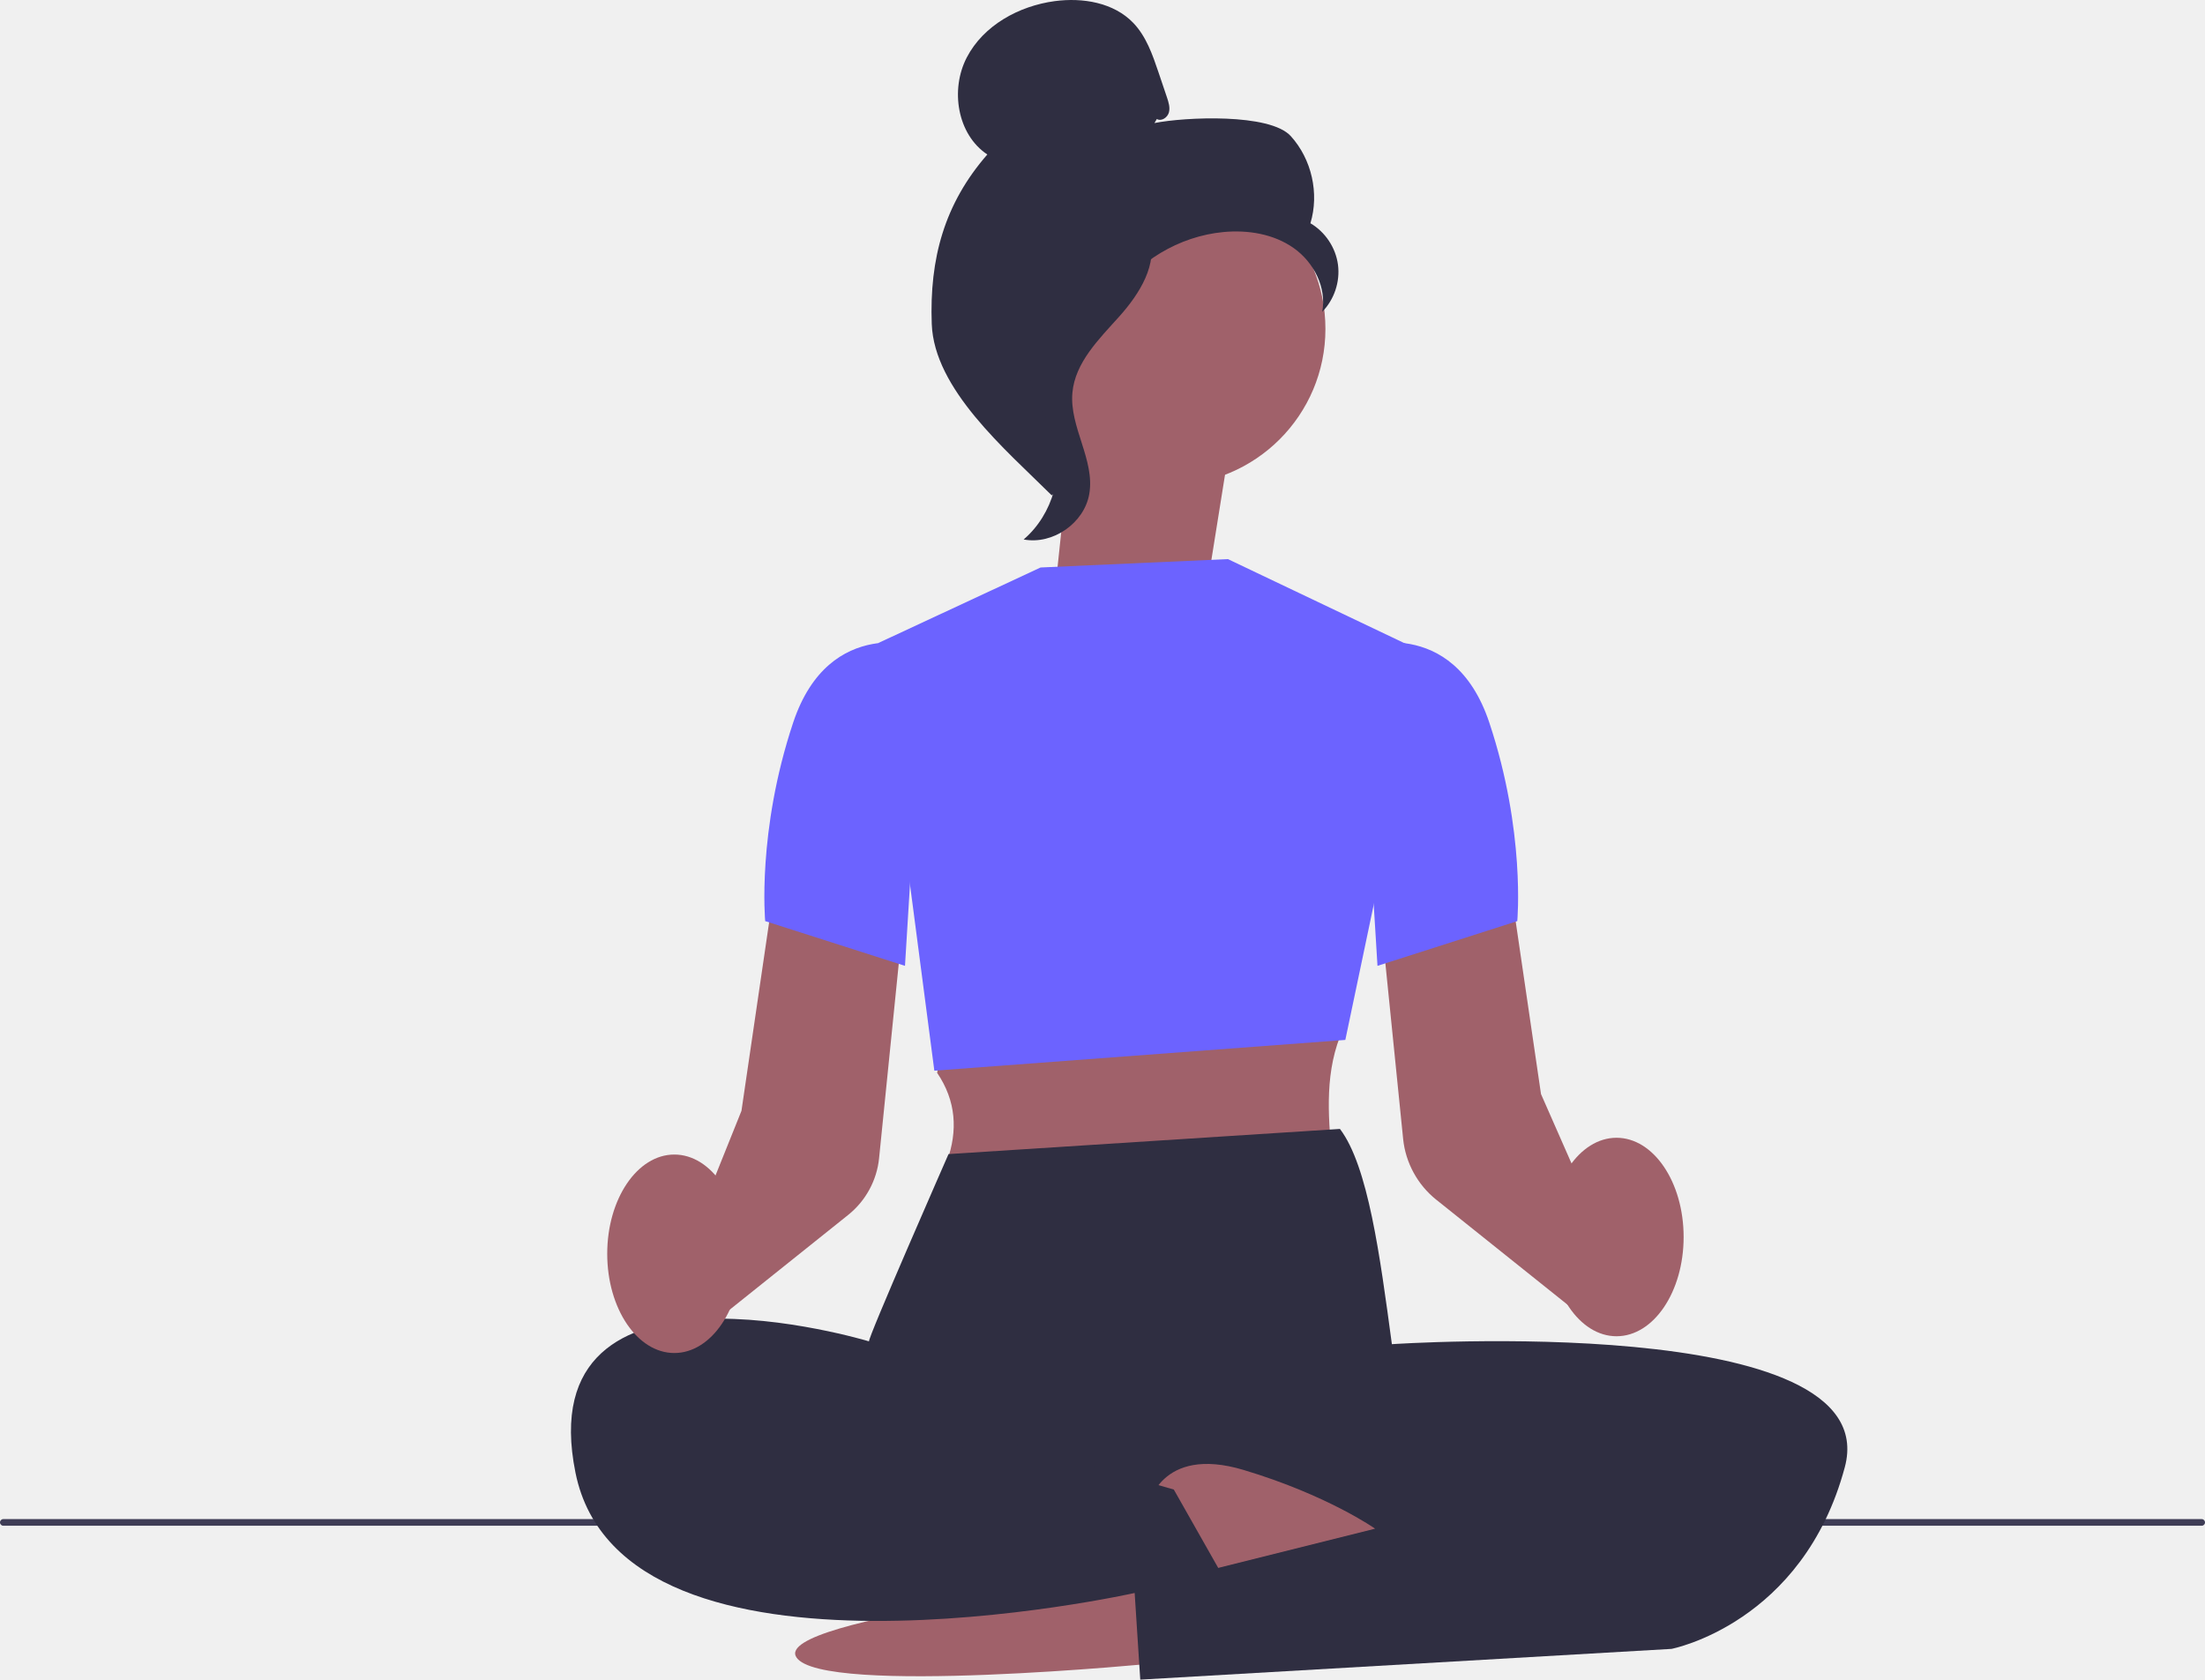
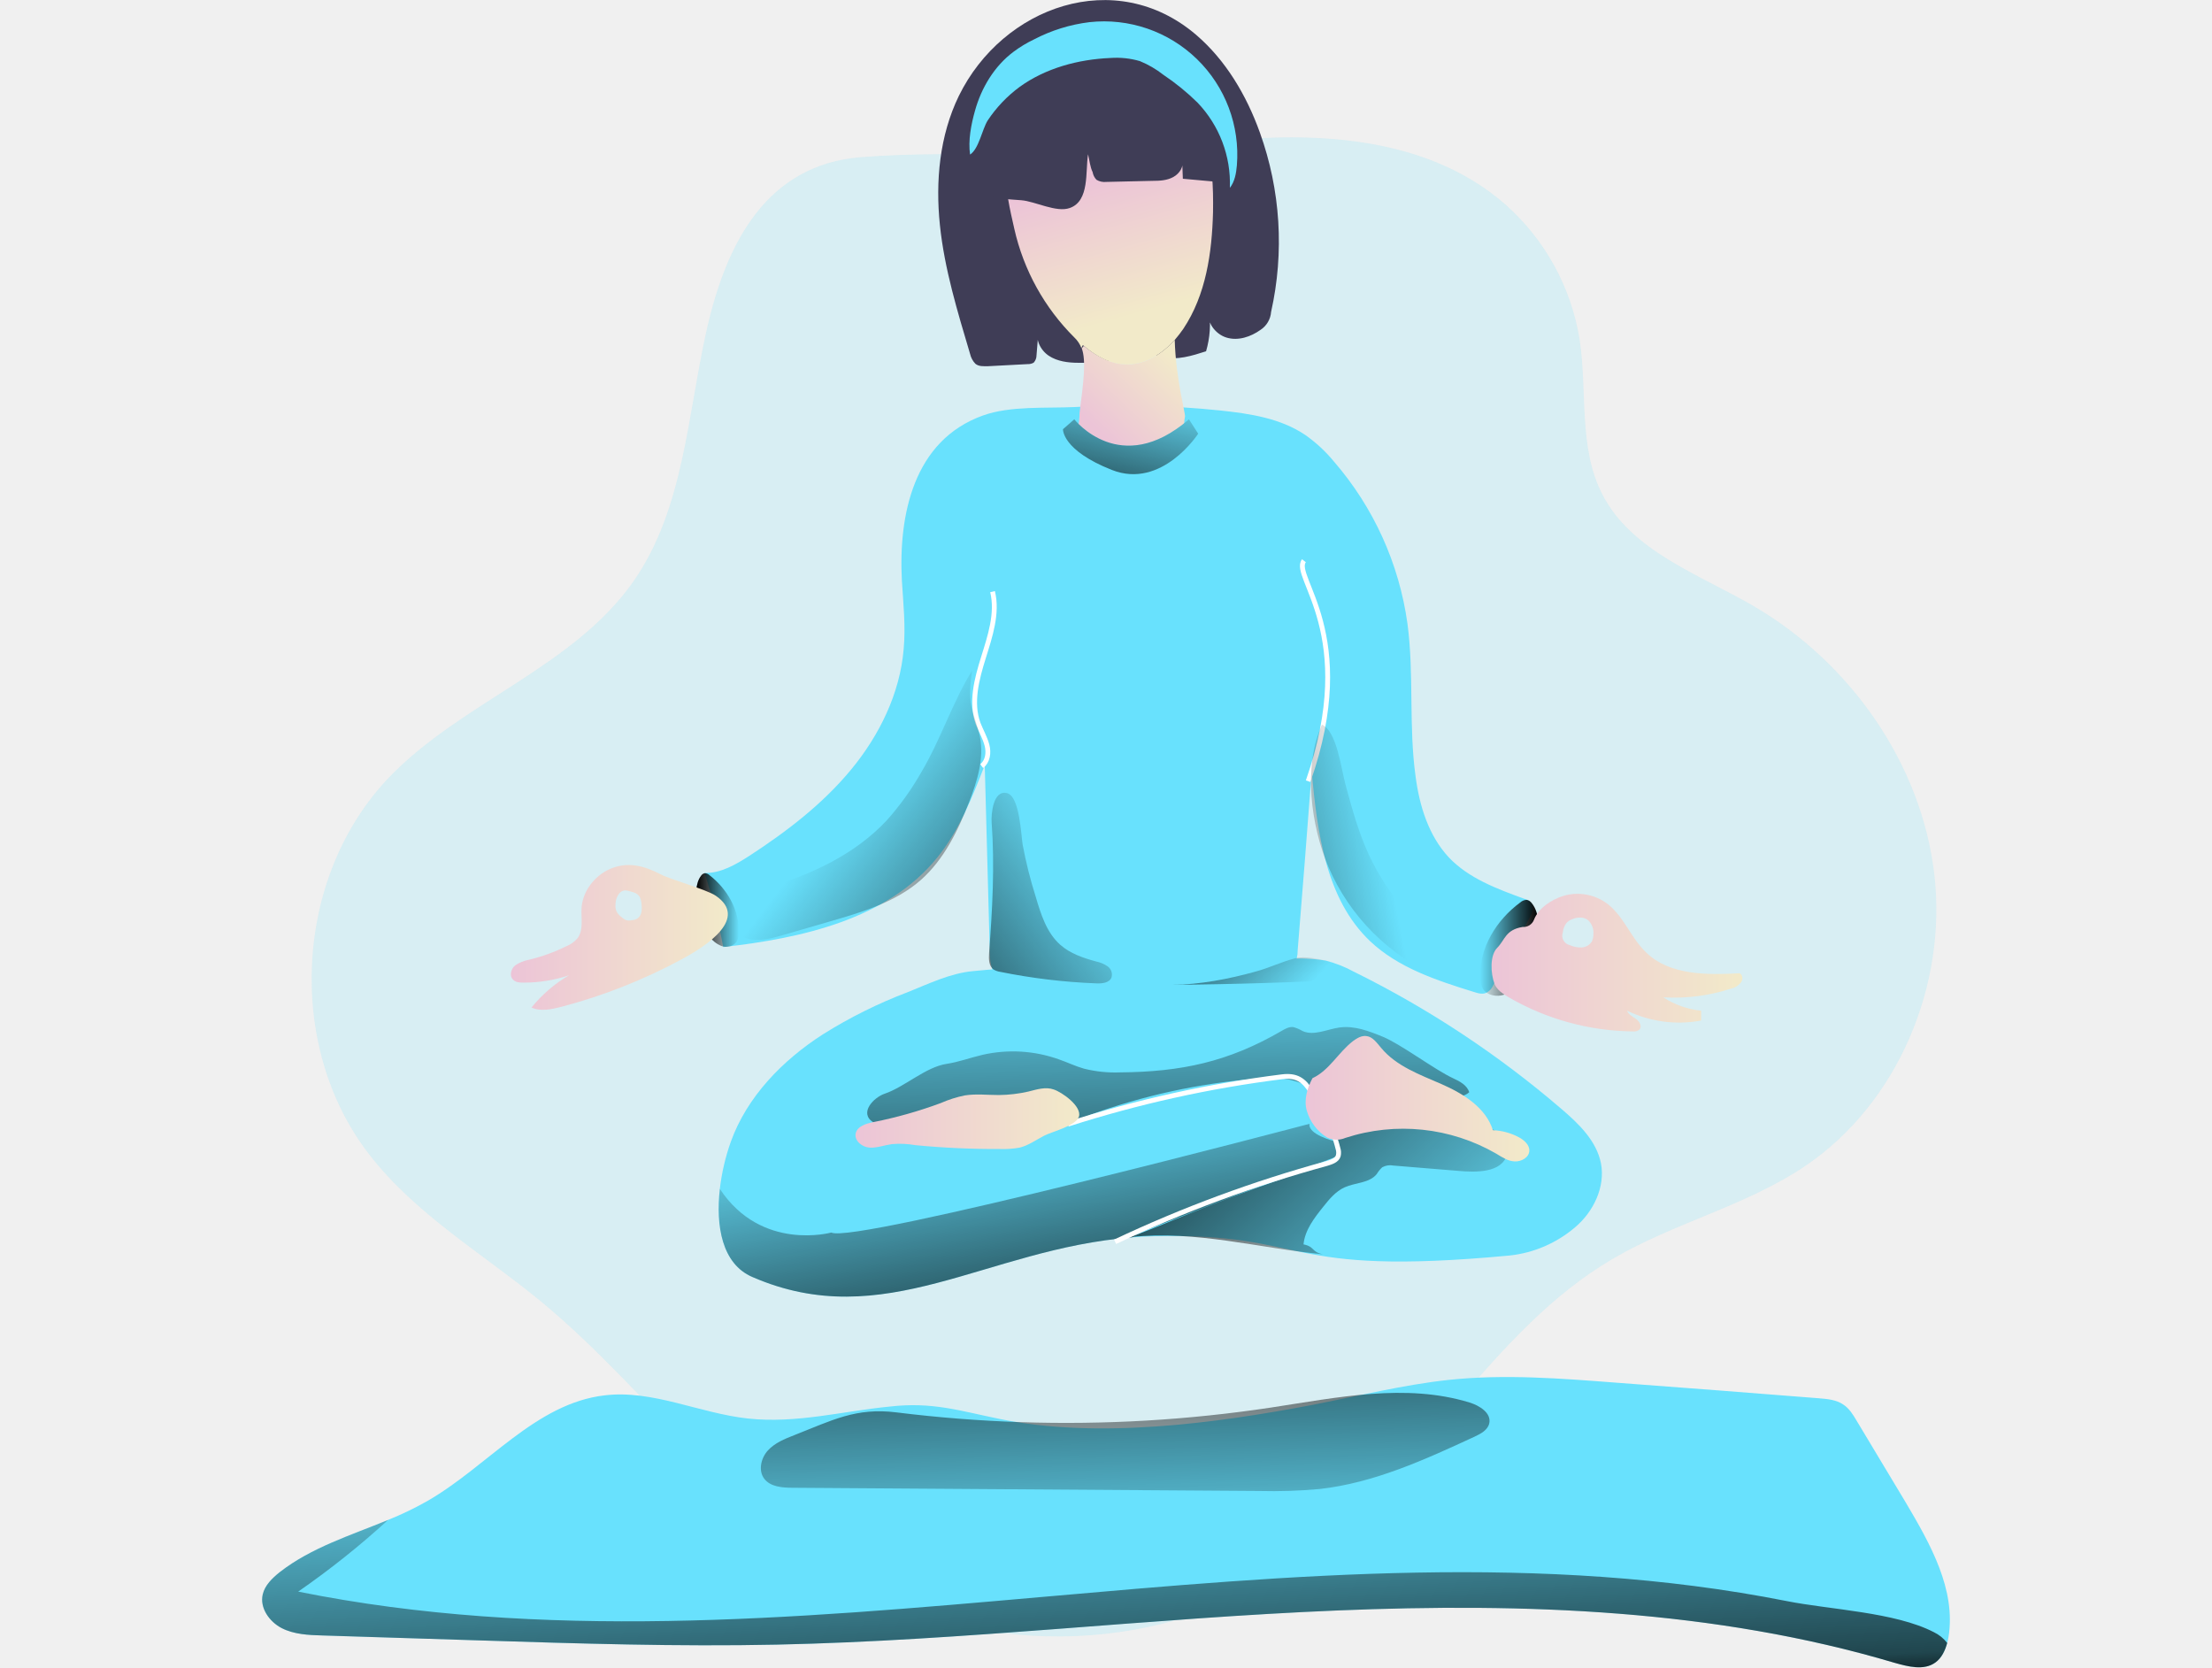
- <svg xmlns="http://www.w3.org/2000/svg" width="788.67" height="600.837" viewBox="0 0 788.67 600.837">
-   <path d="M0,544.596c0,.66,.53,1.19,1.19,1.19H787.48c.66,0,1.19-.53,1.19-1.19,0-.66-.53-1.19-1.19-1.19H1.19c-.66,0-1.19,.53-1.19,1.19Z" fill="#3f3d56" />
-   <polygon points="432.063 207.906 440.176 157.198 385.411 134.887 377.298 211.963 432.063 207.906" fill="#a0616a" />
+ <svg xmlns="http://www.w3.org/2000/svg" xmlns:xlink="http://www.w3.org/1999/xlink" id="Layer_1" data-name="Layer 1" width="406" height="306" viewBox="0 0 586.6 579.45" class="illustration styles_illustrationTablet__1DWOa">
+   <defs>
+     <linearGradient id="linear-gradient" x1="-3288.6" y1="335.83" x2="-3268.2" y2="335.83" gradientTransform="matrix(-1, 0, 0, 1, -2716.25, 0)" gradientUnits="userSpaceOnUse">
+       <stop offset="0.01" />
+       <stop offset="1" stop-opacity="0" />
+     </linearGradient>
+     <linearGradient id="linear-gradient-2" x1="279.45" y1="322.68" x2="294.36" y2="322.68" gradientTransform="matrix(1, 0, 0, 1, 0, 0)" xlink:href="#linear-gradient" />
+     <linearGradient id="linear-gradient-3" x1="418.16" y1="154.91" x2="443.28" y2="128.59" gradientUnits="userSpaceOnUse">
+       <stop offset="0" stop-color="#ecc4d7" />
+       <stop offset="0.42" stop-color="#efd4d1" />
+       <stop offset="1" stop-color="#f2eac9" />
+     </linearGradient>
+     <linearGradient id="linear-gradient-4" x1="413.28" y1="470.47" x2="413.39" y2="470.47" gradientTransform="matrix(1, 0, 0, -1, 0, 598)" xlink:href="#linear-gradient-3" />
+     <linearGradient id="linear-gradient-5" x1="422.42" y1="530.15" x2="435.48" y2="483.09" gradientTransform="matrix(1, 0, 0, -1, 0, 598)" xlink:href="#linear-gradient-3" />
+     <linearGradient id="linear-gradient-6" x1="453.01" y1="373.6" x2="541.87" y2="469.34" gradientUnits="userSpaceOnUse">
+       <stop offset="0.01" />
+       <stop offset="0.13" stop-opacity="0.69" />
+       <stop offset="1" stop-opacity="0" />
+     </linearGradient>
+     <linearGradient id="linear-gradient-7" x1="404.95" y1="475.28" x2="388.46" y2="382.75" xlink:href="#linear-gradient-6" />
+     <linearGradient id="linear-gradient-8" x1="444.96" y1="444.34" x2="441.97" y2="331.88" xlink:href="#linear-gradient-6" />
+     <linearGradient id="linear-gradient-9" x1="491.31" y1="209.72" x2="569.09" y2="209.72" gradientTransform="matrix(1, 0, 0, -1, 0, 598)" xlink:href="#linear-gradient-3" />
+     <linearGradient id="linear-gradient-10" x1="334.76" y1="202.77" x2="412.53" y2="202.77" gradientTransform="matrix(1, 0, 0, -1, 0, 598)" xlink:href="#linear-gradient-3" />
+     <linearGradient id="linear-gradient-11" x1="215.13" y1="332.24" x2="290.69" y2="332.24" xlink:href="#linear-gradient-3" />
+     <linearGradient id="linear-gradient-12" x1="556.14" y1="341.02" x2="643.19" y2="341.02" xlink:href="#linear-gradient-3" />
+     <linearGradient id="linear-gradient-13" x1="426.26" y1="355.93" x2="332.82" y2="283.79" gradientTransform="matrix(1, 0, 0, 1, 0, 0)" xlink:href="#linear-gradient" />
+     <linearGradient id="linear-gradient-14" x1="416.87" y1="323.73" x2="519.25" y2="303.11" gradientTransform="matrix(1, 0, 0, 1, 0, 0)" xlink:href="#linear-gradient" />
+     <linearGradient id="linear-gradient-15" x1="346.49" y1="356.23" x2="419.67" y2="303.67" xlink:href="#linear-gradient-6" />
+     <linearGradient id="linear-gradient-16" x1="436.57" y1="308.66" x2="486.04" y2="355.84" gradientTransform="matrix(1, 0, 0, 1, 0, 0)" xlink:href="#linear-gradient" />
+     <linearGradient id="linear-gradient-17" x1="423.02" y1="187.69" x2="434.7" y2="138.9" xlink:href="#linear-gradient-6" />
+     <linearGradient id="linear-gradient-18" x1="423.58" y1="610.87" x2="417.4" y2="490.29" xlink:href="#linear-gradient-6" />
+     <linearGradient id="linear-gradient-19" x1="427.09" y1="448.55" x2="429.84" y2="557.11" xlink:href="#linear-gradient-6" />
+   </defs>
+   <path d="M283.2,120.9c-6.71,29.77-7.93,62.11-25.25,87.24-20.87,30.14-59.79,42.1-85.17,68.45-32.94,34.41-36.11,93.34-6.95,131,16,20.75,39.16,34.29,59.42,50.88,38.92,32.09,68,76.75,112.62,100.42,47.95,25.38,110.42,20.74,154.1-11.59,39.9-29.53,63.45-78.45,106.27-103.47,21.23-12.44,46.13-18.3,66.62-32.09,32.22-21.72,49.42-62.71,45-101.27s-29.16-73.7-62.72-93.34C628,206,604.59,198,594.46,178.25c-8.42-16.35-5.12-35.87-7.93-54A79.59,79.59,0,0,0,561,77.71c-29.28-25.87-73-26.23-111.64-20.62s-76.75,1.1-113,4C304.56,63.92,290.28,89.67,283.2,120.9Z" transform="translate(-128.65 -6.44)" fill="#68e1fd" opacity="0.18" style="isolation: isolate;" />
  <g>
-     <circle cx="418.223" cy="117.652" r="55.847" fill="#a0616a" />
-     <path d="M413.766,42.57c1.616,.943,3.781-.484,4.299-2.282,.518-1.798-.085-3.707-.684-5.48-1.004-2.975-2.009-5.95-3.013-8.925-2.137-6.33-4.405-12.881-9.034-17.698-6.986-7.272-18.088-9.121-28.082-7.781-12.834,1.721-25.497,8.671-31.465,20.163-5.968,11.492-3.427,27.528,7.356,34.698-15.368,17.614-20.725,37.245-19.879,60.606s26.303,44.86,42.905,61.317c3.707-2.247,7.078-12.78,5.039-16.606-2.039-3.826,.882-8.259-1.643-11.783-2.525-3.524-4.637,2.087-2.085-1.417,1.611-2.211-4.676-7.298-2.282-8.622,11.581-6.402,15.433-20.837,22.706-31.891,8.773-13.333,23.789-22.363,39.679-23.861,8.753-.825,17.999,.669,25.174,5.751,7.175,5.082,11.82,14.163,10.156,22.796,4.309-4.375,6.454-10.787,5.645-16.874s-4.554-11.716-9.856-14.814c3.224-10.661,.462-22.925-7.021-31.175-7.483-8.25-37.837-6.845-48.761-4.674" fill="#2f2e41" />
-     <path d="M412.07,83.331c-14.469,1.562-24.916,14.095-33.737,25.67-5.085,6.671-10.411,14.039-10.283,22.426,.129,8.479,5.798,15.752,8.508,23.788,4.429,13.135,.112,28.763-10.43,37.763,10.417,1.977,21.678-5.834,23.477-16.283,2.093-12.164-7.128-23.905-6.036-36.2,.962-10.832,9.498-19.168,16.755-27.267s14.072-18.846,10.734-29.195" fill="#2f2e41" />
+     <path d="M461.59,149.09c10.37,1.1,21,2.68,29.65,8.54a50.24,50.24,0,0,1,9.88,9.15,108.91,108.91,0,0,1,25.62,56.49c2.32,17.57.37,35.51,2.81,53,1.34,10.24,4.52,20.62,11.59,28.18,6.83,7.2,16.6,10.86,26,14.28a4.82,4.82,0,0,1,2.93,1.95c.73,1.34,0,3.05-.73,4.39l-12.81,23.79a5,5,0,0,1-2.08,2.44c-1.34.86-3.17.37-4.63-.12-12.94-4-26.36-8.42-36.12-17.69-15.37-14.64-18.3-37.7-20.26-58.81-1.58,20.74-3.17,41.36-4.88,62.1a9.59,9.59,0,0,1-1.22,4.88c-1.46,2.2-4.51,2.81-7.19,3.18a672.2,672.2,0,0,1-79.8,6.1c-6.35.12-13.79-.49-17-5.86-1.71-2.68-1.83-6.1-1.83-9.27-.61-21.11-1.1-42.22-1.71-63.45-4.39,11.23-8.91,22.82-16.59,32.21-17.33,21.36-47,27.94-74.31,31a208.86,208.86,0,0,0-6.47-25.74c5.62.12,10.86-2.93,15.62-6,12.93-8.42,25.38-17.94,35.26-29.89s17-26.48,18.3-41.85c.74-7.93-.12-15.87-.61-23.8-1.22-22.81,4-48.8,28.19-57.46,9.52-3.42,22-2.45,31.85-2.93A317.29,317.29,0,0,1,461.59,149.09Z" transform="translate(-128.65 -6.44)" fill="#68e1fd" />
+     <path d="M569.93,320.31a2.77,2.77,0,0,0-1.69-1.13,3.28,3.28,0,0,0-2.28.87c-8.38,6.14-14.22,15.82-14,25.9a7.67,7.67,0,0,0,1.11,4.35c1.5,2.1,4.66,2.67,7.18,1.85a13.12,13.12,0,0,0,6.07-4.79,28.68,28.68,0,0,0,5.62-13.15C572.59,330,572.81,323.83,569.93,320.31Z" transform="translate(-128.65 -6.44)" fill="url(#linear-gradient)" />
+     <path d="M281.21,310.78a2,2,0,0,1,1.24-.87,2.33,2.33,0,0,1,1.67.67c6.13,4.71,10.39,12.13,10.23,19.86a6.09,6.09,0,0,1-.81,3.34,4.62,4.62,0,0,1-5.25,1.42,9.72,9.72,0,0,1-4.44-3.67,22.67,22.67,0,0,1-4.11-10.09C279.27,318.23,279.11,313.48,281.21,310.78Z" transform="translate(-128.65 -6.44)" fill="url(#linear-gradient-2)" />
+     <path d="M370.81,39.76c-6.71,13.79-8.17,29.65-6.59,44.9s6.1,30,10.49,44.78a7.19,7.19,0,0,0,1.84,3.42c1.22,1,2.8.85,4.39.85l13.79-.73a4,4,0,0,0,2.07-.49,3.74,3.74,0,0,0,1-2.56c.24-3.05.48-6,.73-9-1.34,3.3.61,7.2,3.54,9.15s6.71,2.44,10.25,2.44a66.76,66.76,0,0,0,18.42-2.19c.61-3.54,1.22-7.08,1.83-10.74-1,5.12,3.78,9.88,8.91,11s10.37-.49,15.25-2.07a33.72,33.72,0,0,0,1-14.4c-1.09,4,2.08,8.42,6.11,9.64s8.41-.25,11.83-2.69a8.17,8.17,0,0,0,3.66-6.22,111.89,111.89,0,0,0-3.9-62.35c-4.64-12.93-11.84-25.13-22.21-34C425.23-5.38,386.06,8.65,370.81,39.76Z" transform="translate(-128.65 -6.44)" fill="#3f3d56" />
+     <path d="M449.4,151.25a12.59,12.59,0,0,0-.24,3.47c-13.43,15.83-30,6.58-37.11,1.27a29.74,29.74,0,0,0,.71-6.12c1.38-10.53,2.34-18.11.76-22.38.24-.24.48-.61.73-.85,4.39,3.66,9.51,6.34,15,6.46,6.46,0,12.2-3.66,16.59-8.54C446.2,138.19,449.64,150.15,449.4,151.25Z" transform="translate(-128.65 -6.44)" fill="url(#linear-gradient-3)" />
+     <path d="M413.27,127.61l.12-.12c0-.12,0,0-.12.12Z" transform="translate(-128.65 -6.44)" fill="url(#linear-gradient-4)" />
+     <path d="M459.15,80.15c-.37,14.15-2.44,28.79-10.37,40.63a45.32,45.32,0,0,1-2.93,3.78c-4.39,4.88-10.13,8.54-16.59,8.54-5.62,0-10.74-2.8-15-6.46-.12-.13-.25-.13-.37-.25l-.49,1a10.05,10.05,0,0,0-2.44-3.66A77.11,77.11,0,0,1,390.09,86c-3.17-13.91-6.1-26.36,4.76-37.95,6-6.35,14-10.25,22.45-12.45,6.95-1.83,14.52-2.56,21.23-.12,8.3,3,14.4,10.5,17.45,18.79S459.27,71.36,459.15,80.15Z" transform="translate(-128.65 -6.44)" fill="url(#linear-gradient-5)" />
+     <path d="M585.07,432.89a41.9,41.9,0,0,1-22.82,9.88c-80.53,7.57-68.69-7.93-123.36-6.71-2.68.06-5.32.2-7.9.41-50.92,4-86.07,33.72-132,13.75-10.51-4.54-12.73-17.72-11.26-30.59a74.79,74.79,0,0,1,3.82-16.39c5.61-15.62,17.94-28.31,32-37.33A166.38,166.38,0,0,1,353,351.26c7.32-2.92,14.76-6.58,22.69-7.32,23.06-2.32,46.73-1.83,69.79-2.68,13.42-.61,26.85-1.1,40.15-1.59a55.38,55.38,0,0,1,12.69.61,42.55,42.55,0,0,1,9.88,3.91,345.29,345.29,0,0,1,72.11,47.7c6,5.13,12.08,11,13.66,18.79C595.56,418.86,591.41,427.52,585.07,432.89Z" transform="translate(-128.65 -6.44)" fill="#68e1fd" />
+     <path d="M544.77,413.39l-22.92-1.88a5.77,5.77,0,0,0-3.9.6,11.18,11.18,0,0,0-1.9,2.35c-2.57,3.21-7.46,2.93-11.2,4.63-3.1,1.41-5.33,4.15-7.45,6.81-3.1,3.88-6.33,8.07-6.8,13,4,.82,2.69,2.62,6.67,3.43-21.8-2-44.09-8.47-66.87-5.95,17.07-6.36,26.51-11.59,70.42-26.34,6.27-2.11-5.26-11.07,1-13.26s12.76-2.07,19.25-2c9.35.16,18.75.32,28,1.83,5.21.85,14.17,4,12.29,11C559.56,414.3,549.91,413.82,544.77,413.39Z" transform="translate(-128.65 -6.44)" fill="url(#linear-gradient-6)" />
+     <path d="M502.71,408.12,433.6,434.78,431,436.47c-50.92,4-86.07,33.72-132,13.75-10.51-4.54-12.73-17.72-11.26-30.59,14.47,21.89,38.74,15.15,38.74,15.15C334,438.91,492.69,397,492.69,397c-.68,3.67,8.48,6,8.48,6Z" transform="translate(-128.65 -6.44)" fill="url(#linear-gradient-7)" />
+     <path d="M345,386.55c7-2.37,14.25-9.28,21.55-10.38,4.24-.64,8.29-2.17,12.47-3.14a47.5,47.5,0,0,1,26.66,1.61c2.89,1,5.68,2.37,8.64,3.2a44.54,44.54,0,0,0,12.46,1.29c21.38-.18,37.66-3.65,56.15-14.39,1.28-.75,2.69-1.55,4.16-1.35a13.07,13.07,0,0,1,3.2,1.38c4,1.77,8.54-.68,12.91-1.26,5.12-.68,10.19,1.27,15,3.25,6.37,2.65,18.14,11.53,24.39,14.41,2.32,1.06,4.88,2.42,5.6,4.87-1.85,1.64-4.56,1.71-7,1.69l-28.79-.19c-5.07,0-10.23-.09-15.07-1.63-3.57-1.14-6.86-3.07-10.49-4-4.2-1.12-8.64-.91-13-.55a220.65,220.65,0,0,0-57.47,12.55,59.88,59.88,0,0,1-10.59,3.23c-4.46.73-9,.32-13.52,0q-17.57-1.36-35.2-1.25c-3.85,0-12.54,2.76-16,.59C335.93,393.22,341.29,387.79,345,386.55Z" transform="translate(-128.65 -6.44)" fill="url(#linear-gradient-8)" />
+     <path d="M425.11,438a450.06,450.06,0,0,1,73.57-27.21c1.59-.49,3.54-1.1,4-2.69a4.66,4.66,0,0,0-.12-2.56c-1.71-7.08-5.49-13.42-9.28-19.64-2.56-4.15-5.12-5.86-10.12-5.25a409.36,409.36,0,0,0-74.43,16.47" transform="translate(-128.65 -6.44)" fill="none" stroke="#fff" stroke-miterlimit="10" stroke-width="1.68" />
+     <path d="M505.15,401.9a64.74,64.74,0,0,1,52.46,5.49c2,1.22,4,2.56,6.35,2.68s5-1.34,5.12-3.66c.12-2.07-1.83-3.78-3.66-4.75a21.06,21.06,0,0,0-9-2.44c-2.44-7.81-10.25-12.69-17.81-16s-15.74-6.22-21-12.57c-1.46-1.7-2.93-3.9-5.12-4.14-1.71-.25-3.3.73-4.64,1.7-5.12,3.91-8.29,10.25-14.15,12.94-1.83,3.54-3.05,7.56-1.95,11.34a16.28,16.28,0,0,0,7.07,9.28A7.68,7.68,0,0,0,505.15,401.9Z" transform="translate(-128.65 -6.44)" fill="url(#linear-gradient-9)" />
+     <path d="M403.75,385.06c-2.8-1-5.85,0-8.78.73A48.47,48.47,0,0,1,384.72,387c-3.9,0-7.93-.48-11.84.13a41.52,41.52,0,0,0-8.41,2.68,154,154,0,0,1-23.31,6.59c-2.56.49-5.73,1.46-6.22,4s2.32,4.75,4.88,4.88,5.12-.86,7.69-1.22a30.7,30.7,0,0,1,8.17.36,293.53,293.53,0,0,0,29.41,1.34,32.21,32.21,0,0,0,6.83-.48c3.05-.74,5.73-2.69,8.54-4.15s10.86-3.3,12.08-6.59C413.64,390.92,406.68,386,403.75,385.06Z" transform="translate(-128.65 -6.44)" fill="url(#linear-gradient-10)" />
+     <path d="M417.3,66.24a5.07,5.07,0,0,0,1.34,2.68,5.42,5.42,0,0,0,3.42.74l16.1-.37c2.44,0,5-.12,7.2-1.34s3.78-3.66,3.05-6.1c.12,2.19.12,4.51.25,6.71,5.85.49,11.71,1.1,17.69,1.58-1.34-11.34-3.79-22.69-9.15-32.7s-14-18.66-24.89-22.08A35.83,35.83,0,0,0,400.46,21c-6.1,4.64-10.49,11.11-14.15,17.69-4.4,7.69-8.18,16.48-8.06,25.51.25,12.07,4.52,11,14.28,11.83,4.76.37,12.2,4.39,16.84,2.69,6.95-2.45,5.37-12.69,6.34-18.67C416.2,62.09,416.44,64.53,417.3,66.24Z" transform="translate(-128.65 -6.44)" fill="#3f3d56" />
+     <path d="M392,36.59c9-6.47,20.26-9.52,31.48-10a29.1,29.1,0,0,1,10.25,1.09,34.13,34.13,0,0,1,8.17,4.76,81.87,81.87,0,0,1,11.84,9.64A40.58,40.58,0,0,1,465,71.73c1.7-2.2,2.19-5,2.44-7.81A46.33,46.33,0,0,0,416.2,14.14a56.3,56.3,0,0,0-19.28,6,42,42,0,0,0-7.08,4.27c-6.71,5-11.22,12.57-13.42,20.5-1.34,4.76-2.44,10.37-1.71,15.25,3.06-2,4.15-8.66,6.11-11.84A46.37,46.37,0,0,1,392,36.59Z" transform="translate(-128.65 -6.44)" fill="#68e1fd" />
+     <path d="M286.34,317.75c-3.17-2.2-15.82-5.65-19.24-7.48-5.61-2.93-11.35-4.52-17.57-1.83-5.49,2.44-9.64,7.93-9.88,13.91-.13,3.41.73,7.32-1.35,10.12a9.9,9.9,0,0,1-3.9,2.81A62.24,62.24,0,0,1,221.34,340a12.67,12.67,0,0,0-4.75,1.95c-1.35,1.1-2,3.3-1,4.64s2.56,1.34,4,1.34a48.93,48.93,0,0,0,15.74-2.56,47.94,47.94,0,0,0-13.06,11.22c3.17,1.47,7,.61,10.37-.24a189.53,189.53,0,0,0,41.73-16.47C283.69,334.91,297.56,325.44,286.34,317.75Zm-25.88,5.74A3.35,3.35,0,0,1,259,325.7a4.54,4.54,0,0,1-1.92.55,4.44,4.44,0,0,1-1.85,0,4.69,4.69,0,0,1-1.49-.94,6.48,6.48,0,0,1-1.93-2.14,5.29,5.29,0,0,1-.34-2.53,6.23,6.23,0,0,1,1.31-3.73c1.13-1.28,2.36-1.14,3.79-.7s2.71.67,3.44,2.21a7.25,7.25,0,0,1,.51,2.4A8.79,8.79,0,0,1,260.46,323.49Z" transform="translate(-128.65 -6.44)" fill="url(#linear-gradient-11)" />
+     <path d="M642.17,344.68c-11.35.61-24.16.73-32.33-7.08-5.37-5-7.81-12.57-13.55-17a17.28,17.28,0,0,0-15.37-2.81c-4.17,1.29-8.67,4.28-10.2,8.24a3.91,3.91,0,0,1-4,2.56h0c-6,1-6.08,4.53-8.77,7.21s-2.3,9-1,12.5c.86,2.19,2.93,3.53,5,4.75a87.78,87.78,0,0,0,43.07,11.84,3.07,3.07,0,0,0,2.32-.61c1-1,.12-2.81-1.1-3.66s-2.69-1.59-3.18-2.93a41.66,41.66,0,0,0,25.75,3.42v-3.42a29.94,29.94,0,0,1-13.18-4.64,63.59,63.59,0,0,0,23.43-3,5.67,5.67,0,0,0,3.42-2C643.39,347.12,643.39,345.29,642.17,344.68Zm-51.28-11.17a4.4,4.4,0,0,1-3.54,2.2,9.22,9.22,0,0,1-4.22-.81,3.36,3.36,0,0,1-2.39-4.45,6.2,6.2,0,0,1,1.3-3.3,5.25,5.25,0,0,1,1.75-1.18c1.86-.84,4.23-1,5.79.33a5.94,5.94,0,0,1,1.78,4.77A6.17,6.17,0,0,1,590.89,333.51Z" transform="translate(-128.65 -6.44)" fill="url(#linear-gradient-12)" />
  </g>
-   <path d="M414.839,594.837s-121,12-130-2,122.791-28,122.791-28l7.209,30Z" fill="#a0616a" />
-   <path d="M337.689,370.5l-2.5,13.272c6.809,10.049,7.46,20.673,3.5,31.728l138,1c-1.483-14.953-3.107-30.968,2.575-45.663l-141.575-.337Z" fill="#a0616a" />
-   <path d="M563.726,469.17l-50.049-40.039c-6.65-5.32-10.955-13.231-11.812-21.704l-7.713-76.274,45.946-15.315,11.077,75.523,27.61,62.751-15.058,15.058Z" fill="#a0616a" />
-   <polygon points="372.189 203 439.189 200 510.189 233.819 481.189 372 334.189 383 314.189 230 372.189 203" fill="#6c63ff" />
-   <path d="M479.264,403.837c10.066,13.27,14.294,45.22,18.575,77,0,0-186-1-187-1s28.425-67,28.425-67l140-9h-0Z" fill="#2f2e41" />
-   <path d="M485.339,472.36l12.5,8.476s177-12,162,44c-15,56-62,65-62,65l-190,11-2-31s-183,41-200-43,105-47,105-47l174.5-7.476-0,0v0Z" fill="#2f2e41" />
-   <path d="M410.654,538.837s4.185-22,34.185-13,47,21,47,21l-72,18-9.185-26Z" fill="#a0616a" />
-   <path d="M485.689,231.5s34-12,47,27c13,39,10,71,10,71l-50,16-7-114h0v0Z" fill="#6c63ff" />
-   <path d="M252.544,475.257l-10.908-19.22,23.567-58.668,11.078-75.532,45.946,15.315-7.806,77.196c-.797,7.887-4.805,15.251-10.995,20.203l-50.882,40.705Z" fill="#a0616a" />
-   <path d="M330.689,231.5s-34-12-47,27c-13,39-10,71-10,71l50,16,7-114v0Z" fill="#6c63ff" />
-   <ellipse cx="578.189" cy="442.5" rx="24" ry="35.5" fill="#a0616a" />
-   <ellipse cx="241.189" cy="448.5" rx="24" ry="35.5" fill="#a0616a" />
-   <polyline points="332.839 507.837 419.839 532.837 436.839 562.837 404.328 569.837" fill="#2f2e41" />
+   <path d="M714.77,575.4c-.12.67-.27,1.35-.45,2-.71,2.64-1.92,5.21-4.07,6.77-4,2.93-9.51,1.46-14.27.12-62.47-18.55-128.48-20.86-193.52-18.18S372.64,576.62,307.61,578c-34.53.73-69.06-.37-103.59-1.47-18.18-.61-36.24-1.1-54.42-1.71-4.76-.12-9.88-.36-14.15-2.56s-7.69-7-6.59-11.71c.73-3.17,3.29-5.62,5.85-7.69,11-8.61,24.71-12.81,37.73-18.2a114.15,114.15,0,0,0,13.64-6.57c21-12.08,37.58-33.92,61.62-36.72,16.71-2,32.94,6.22,49.78,8.05s32.94-2.56,49.29-4.15c14.77-1.71,24.28,1.46,38.07,4.27,34,7.08,75.16,1.59,109-4.88,15.74-3.05,31.36-6.95,47.22-8.66,19.52-2.08,39.17-.49,58.69,1,23.3,1.71,46.49,3.54,69.79,5.37,3,.25,6.22.49,8.66,2.2,2.08,1.34,3.42,3.54,4.64,5.61,5.73,9.52,11.35,18.91,17.08,28.43C708.42,543,717.45,558.81,714.77,575.4Z" transform="translate(-128.65 -6.44)" fill="#68e1fd" />
+   <path d="M382.52,212.05c1.83,7.56-.85,15.49-3.17,22.93s-4.51,15.62-1.83,22.94c1,2.57,2.32,4.76,3.05,7.45s.25,5.73-1.83,7.32" transform="translate(-128.65 -6.44)" fill="none" stroke="#fff" stroke-miterlimit="10" stroke-width="1.68" />
+   <path d="M490.75,201.31c-4.39,5.61,19.4,25.38,1.46,76.62" transform="translate(-128.65 -6.44)" fill="none" stroke="#fff" stroke-miterlimit="10" stroke-width="1.68" />
+   <path d="M357.76,274.8a96.9,96.9,0,0,1-12,16.72c-11.17,12-26.68,19.09-42.42,23.67-5.66,1.65-12.75,4.74-12.33,10.63.27,3.72,3.88,6.49,7.55,7.09s7.4-.44,11-1.47L326,326.67c11.23-3.25,22.85-6.71,31.62-14.43,8-7.09,12.88-17.09,16.76-27.08,2.8-7.23,5.23-15,3.76-22.62-.7-3.63-2.27-7.05-3-10.68-.8-4-.3-8.38.26-12.35C368.68,250.29,364.46,263.55,357.76,274.8Z" transform="translate(-128.65 -6.44)" fill="url(#linear-gradient-13)" />
+   <path d="M513.42,303.73a78.67,78.67,0,0,0,30,33.59c2.4,1.47,5.23,3.46,5,6.26-.22,2.11-2.33,3.63-4.44,3.87a12.49,12.49,0,0,1-6.16-1.33,73,73,0,0,1-38.57-38.42c-6.08-14.36-8.83-34.76-2.25-49.42,5.16,2.07,6.77,15.72,8.21,20.91C507.47,287.51,509.76,295.88,513.42,303.73Z" transform="translate(-128.65 -6.44)" fill="url(#linear-gradient-14)" />
+   <path d="M393,300.07a151.54,151.54,0,0,0,4.52,18c1.78,6.08,3.78,12.48,8.51,16.69,3.47,3.09,8,4.61,12.51,5.83a10.84,10.84,0,0,1,4,1.7,3.52,3.52,0,0,1,1.31,3.9c-.79,1.86-3.29,2.1-5.31,2a208.79,208.79,0,0,1-33.35-4,6,6,0,0,1-2.28-.8c-1.71-1.19-1.74-3.67-1.59-5.75,1.13-15.21,2-30.23.88-45.47-.19-2.71.49-11.42,5.43-10.07C392,283.37,392.39,296.54,393,300.07Z" transform="translate(-128.65 -6.44)" fill="url(#linear-gradient-15)" />
+   <path d="M445,348.7q32.18-.26,64.32-2c-1.66-3.62-5.78-5.42-9.68-6.18s-8.3-2-12.11-1c-4.57,1.2-9,3.35-13.62,4.59C464.57,346.7,454.61,348.62,445,348.7Z" transform="translate(-128.65 -6.44)" fill="url(#linear-gradient-16)" />
+   <path d="M410.93,152.16s16,20.62,39.85,0l3.21,5s-12.6,19.47-30,12.6S407,155.6,407,155.6Z" transform="translate(-128.65 -6.44)" fill="#68e1fd" />
+   <path d="M410.93,152.16s16,20.62,39.85,0l3.21,5s-12.6,19.47-30,12.6S407,155.6,407,155.6Z" transform="translate(-128.65 -6.44)" fill="url(#linear-gradient-17)" />
+   <path d="M714.32,577.42c-.71,2.64-1.92,5.21-4.07,6.77-4,2.93-9.51,1.46-14.27.12-62.47-18.55-128.48-20.86-193.52-18.18S372.64,576.62,307.61,578c-34.53.73-69.06-.37-103.59-1.47-18.18-.61-36.24-1.1-54.42-1.71-4.76-.12-9.88-.36-14.15-2.56s-7.69-7-6.59-11.71c.73-3.17,3.29-5.62,5.85-7.69,11-8.61,24.71-12.81,37.73-18.2a297.21,297.21,0,0,1-31.26,24.92c169.65,34.17,347.52-30.32,517.28,3.27,15,3,37.64,3.82,51.18,10.8A13,13,0,0,1,714.32,577.42Z" transform="translate(-128.65 -6.44)" fill="url(#linear-gradient-18)" />
+   <path d="M313.59,505.21c-3.33,1.31-6.78,2.69-9.18,5.34s-3.38,7-1.23,9.81,6.23,3.11,9.78,3.13l162.32,1.11a179.08,179.08,0,0,0,21-.69c18.89-2.12,36.52-10.2,53.77-18.18,2.16-1,4.57-2.29,5.1-4.61.81-3.59-3.34-6.19-6.85-7.26-22.23-6.81-46.08-1.71-69.06,1.76a477.22,477.22,0,0,1-86.78,5.07q-21.75-.72-43.37-3.4C335,495.54,326.7,500.08,313.59,505.21Z" transform="translate(-128.65 -6.44)" fill="url(#linear-gradient-19)" />
</svg>
